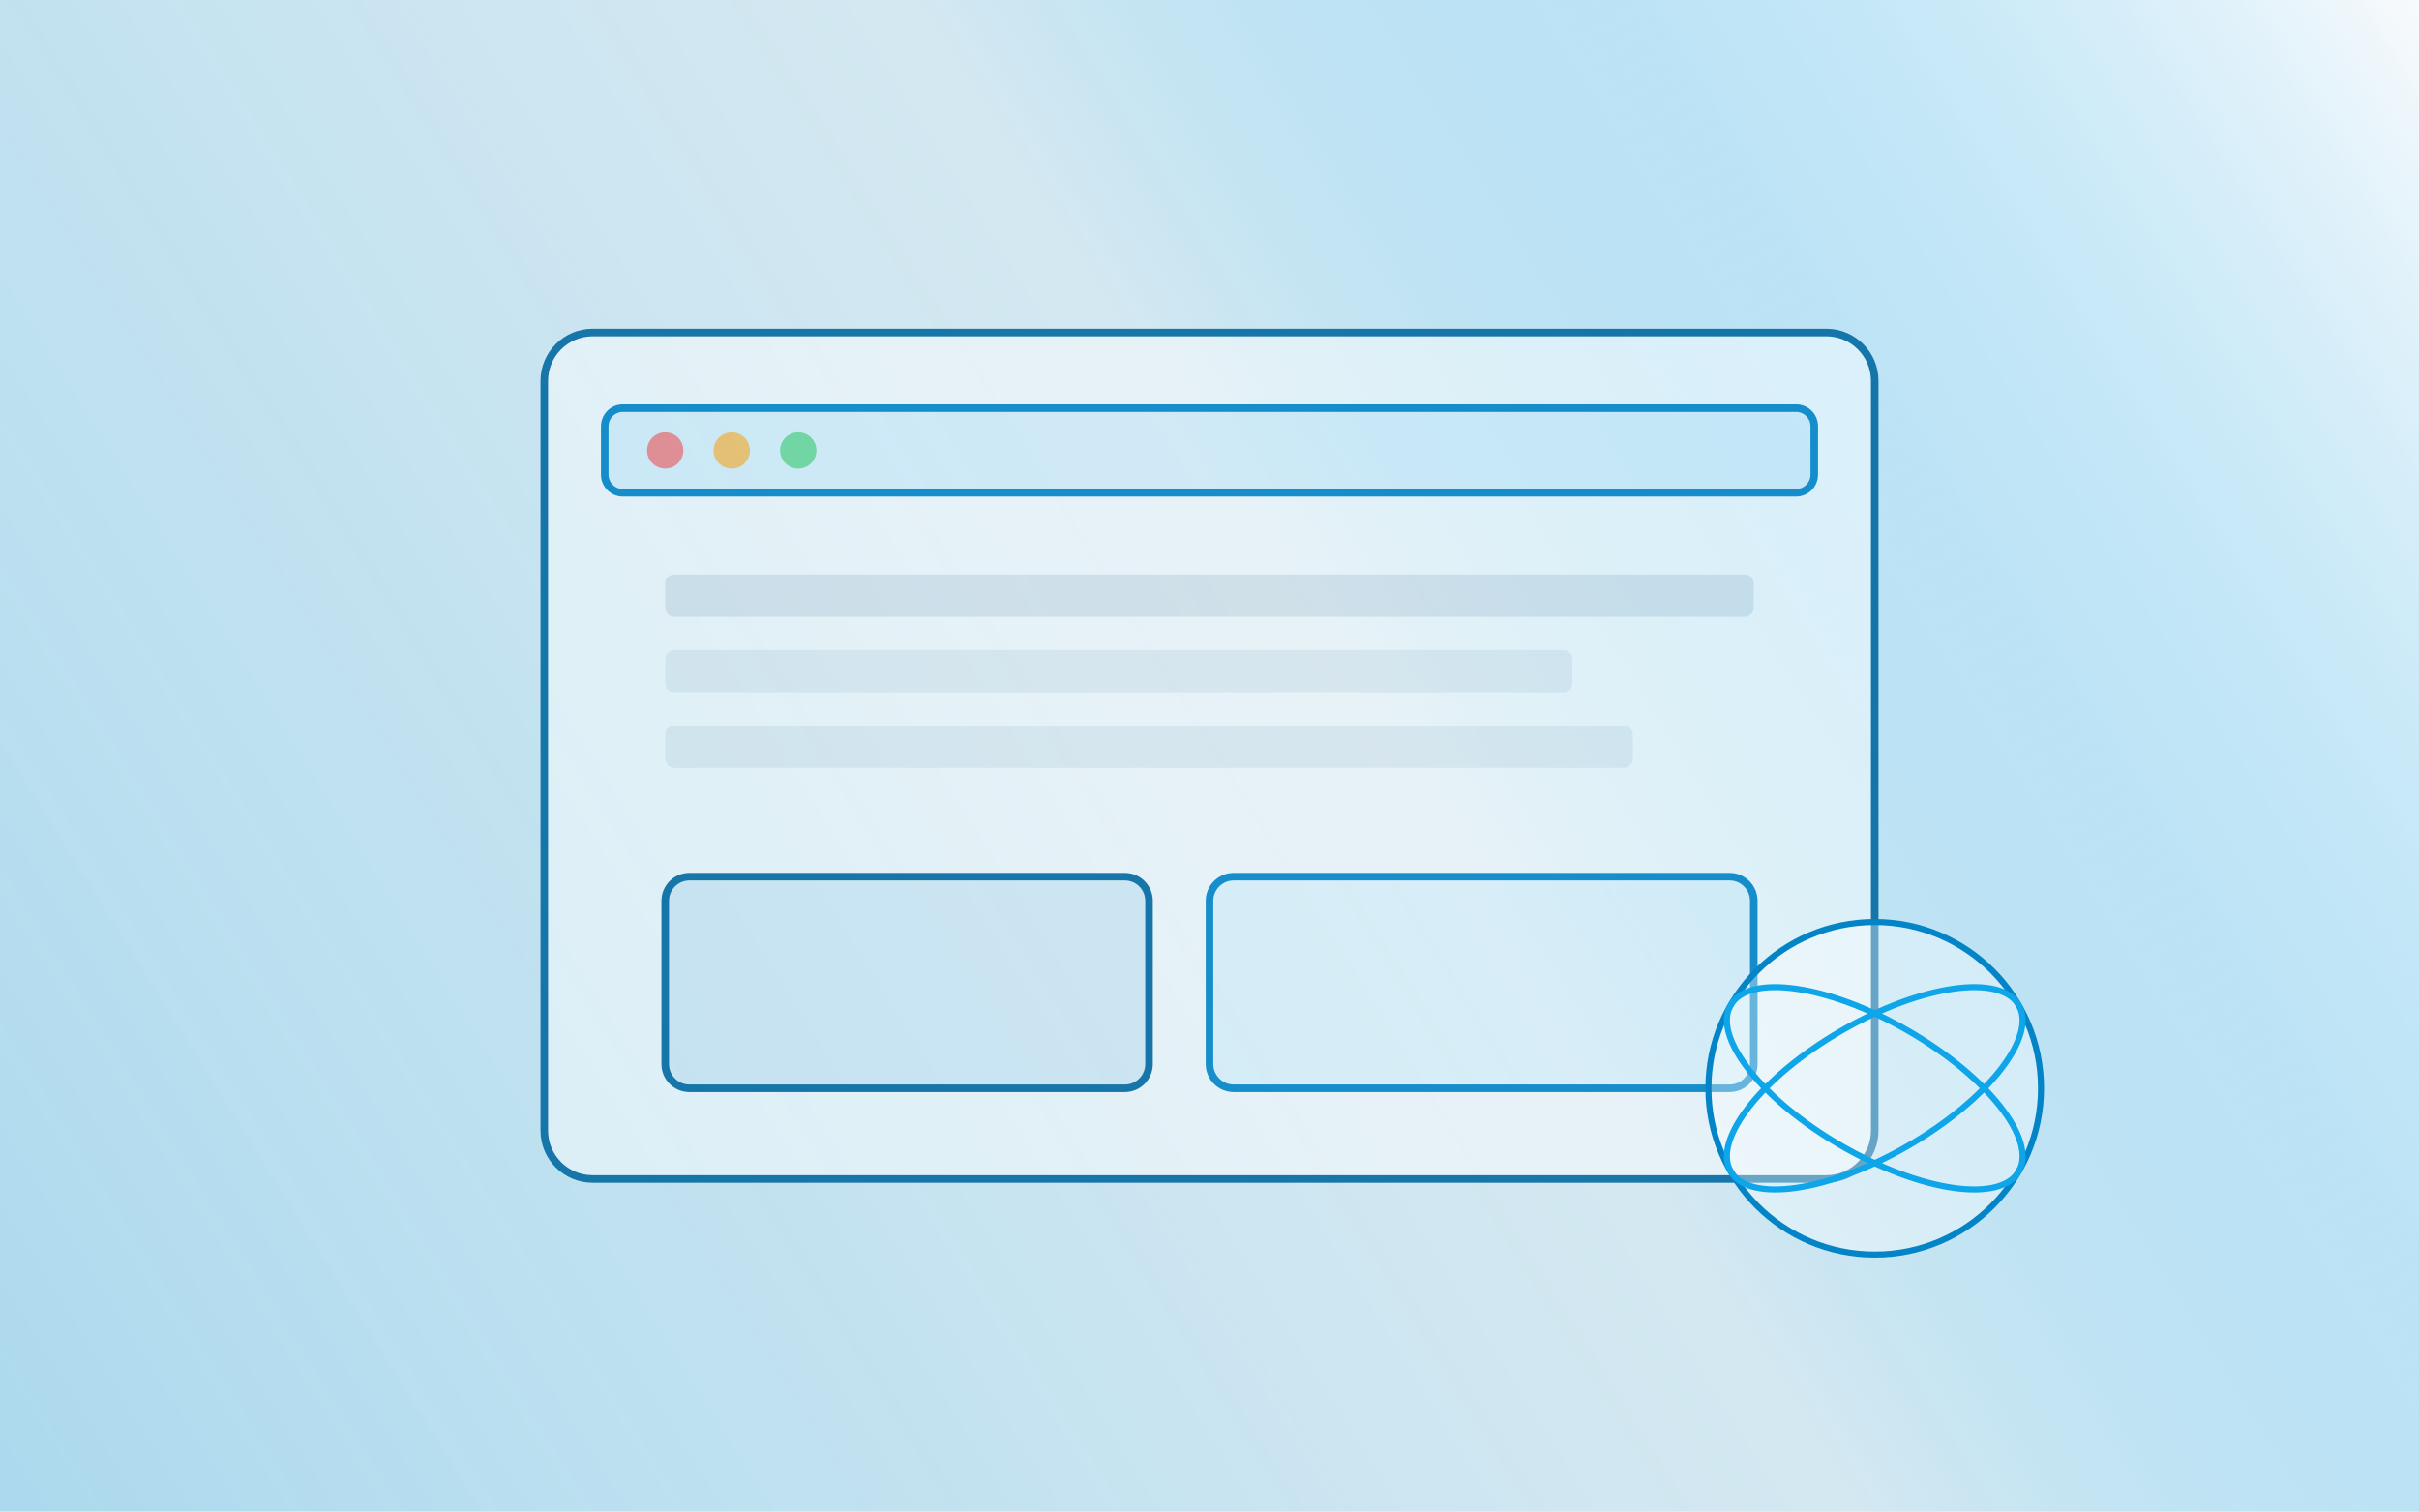
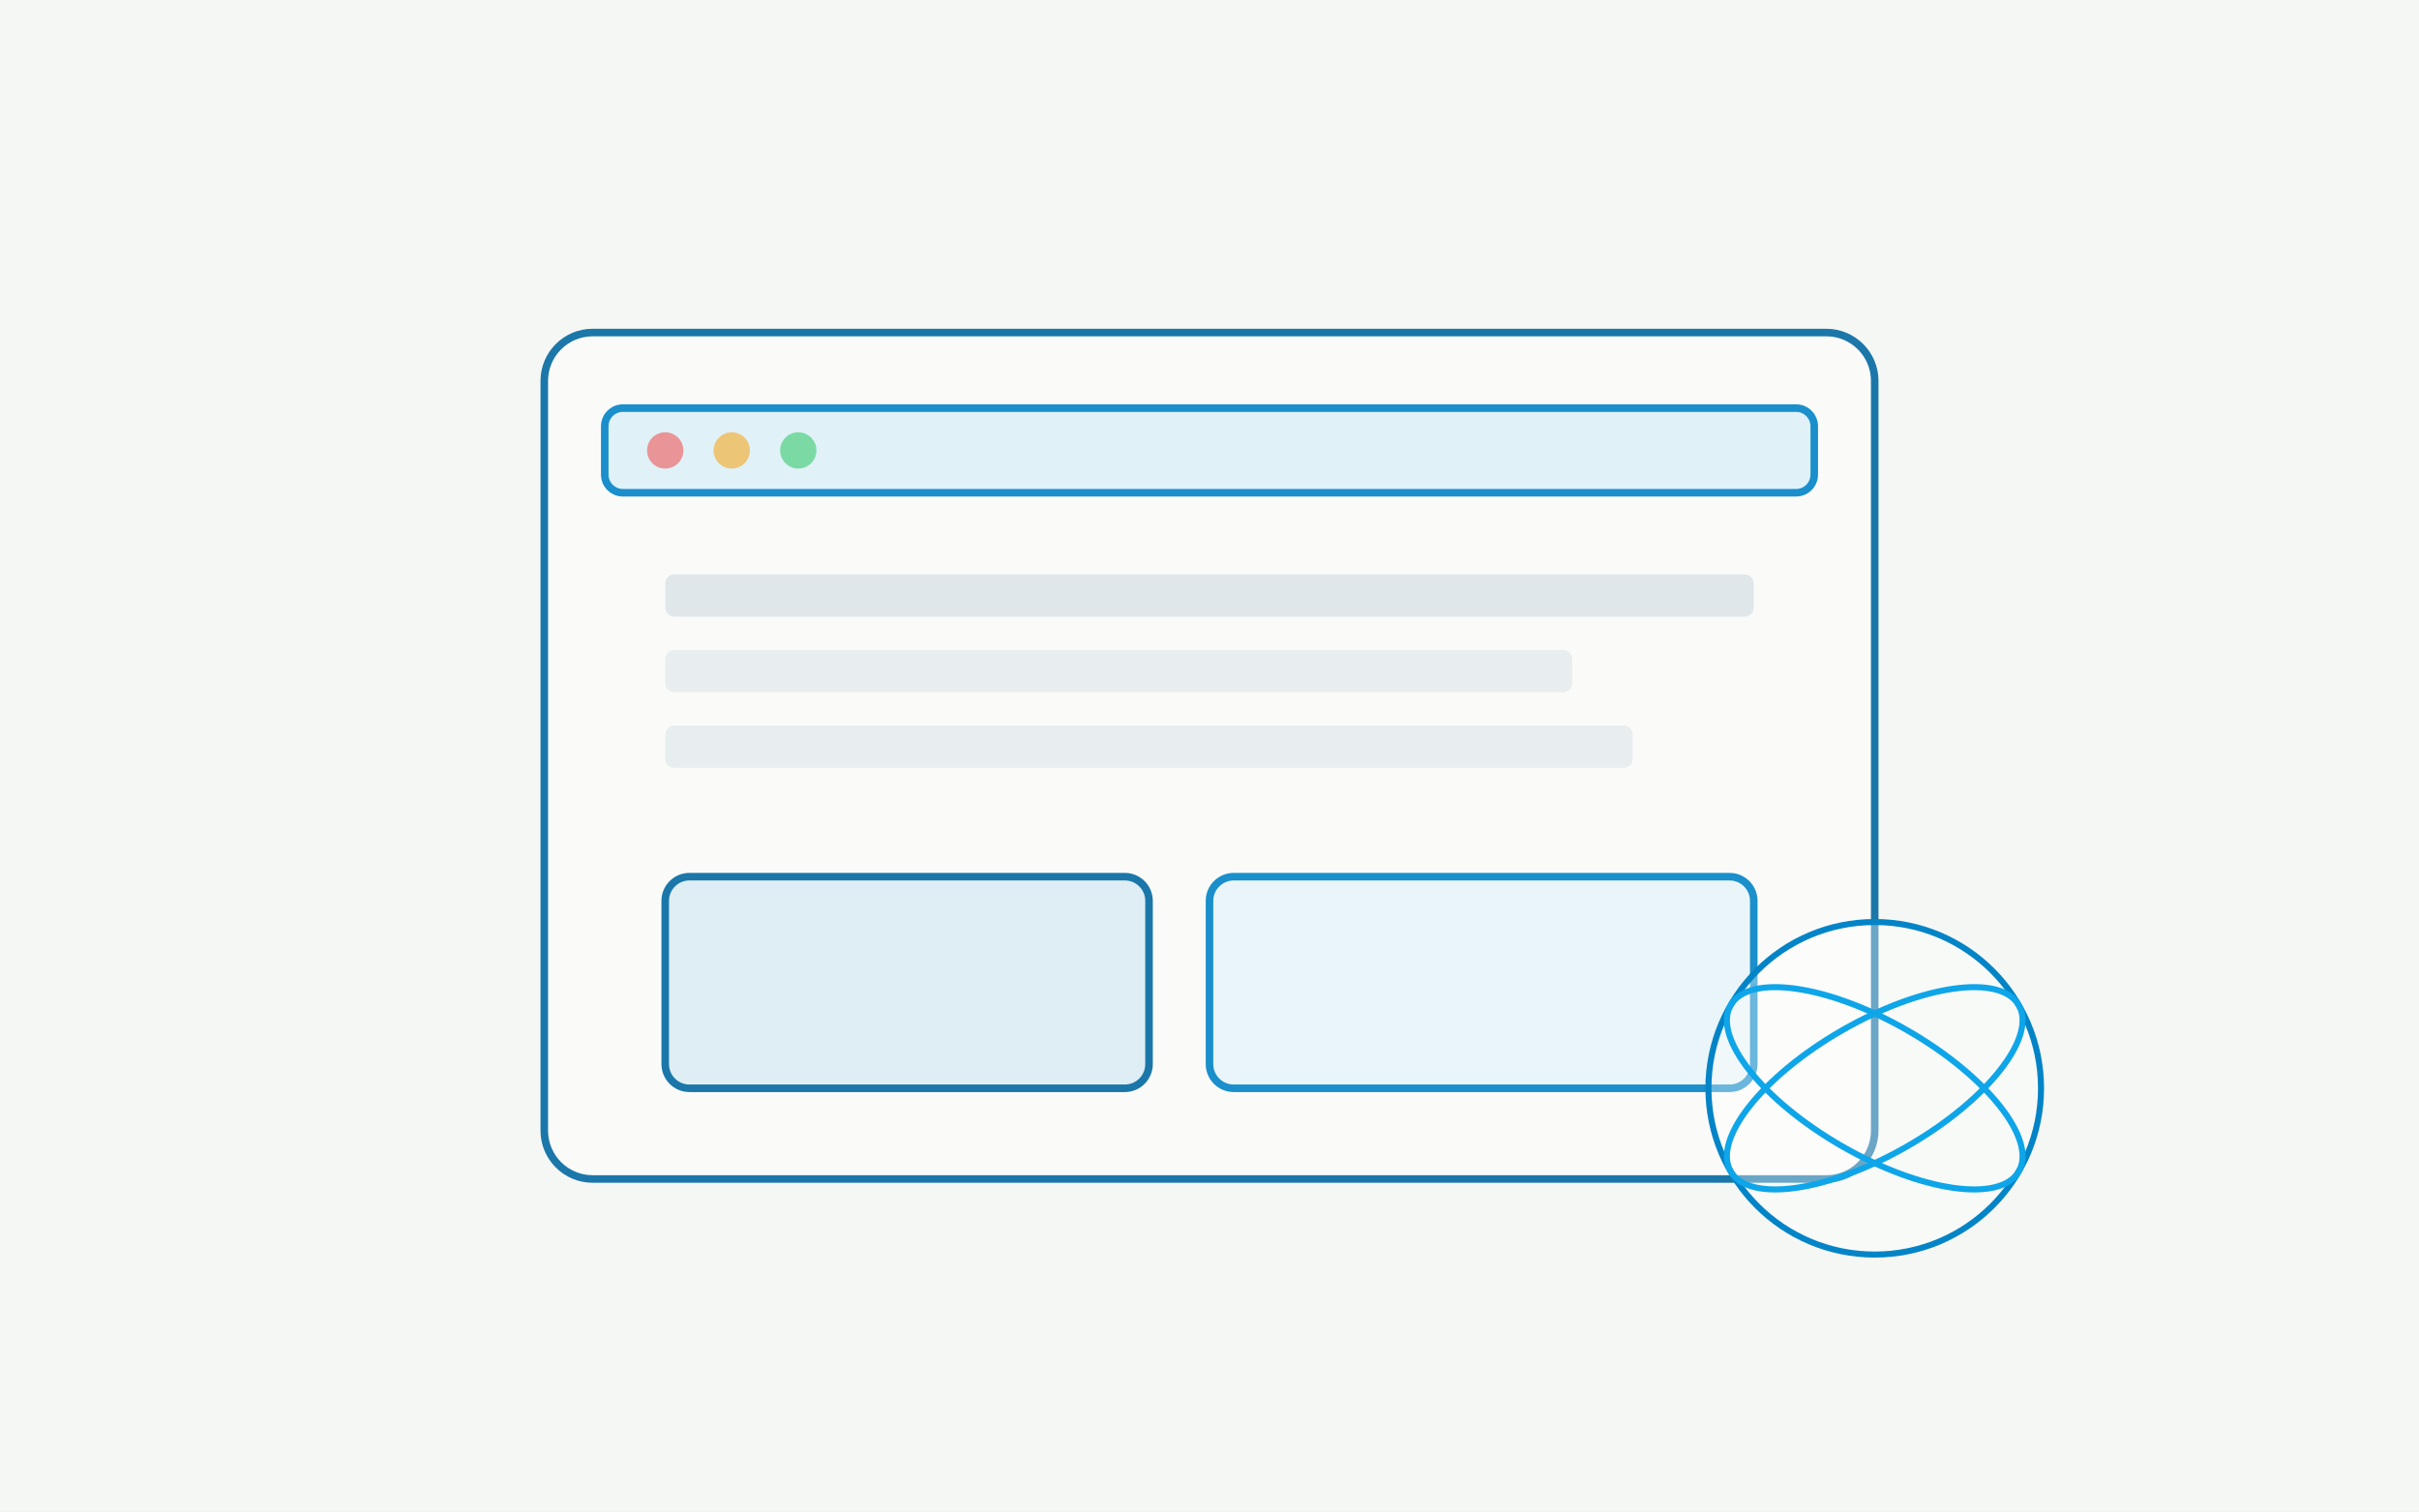
<svg xmlns="http://www.w3.org/2000/svg" viewBox="0 0 800 500" fill="none">
-   <defs>
-     <linearGradient id="g3" x1="0" y1="500" x2="800" y2="0" gradientUnits="userSpaceOnUse">
-       <stop stop-color="#0EA5E9" stop-opacity="0.3" />
-       <stop offset="0.55" stop-color="#38BDF8" stop-opacity="0.15" />
-       <stop offset="1" stop-color="#F8FAFC" />
-     </linearGradient>
-   </defs>
-   <rect width="800" height="500" fill="url(#g3)" />
+   <rect width="800" height="500" fill="#F5F7F4" />
  <g opacity="0.9" stroke="#0369A1" stroke-width="2.5">
    <rect x="180" y="110" width="440" height="280" rx="16" fill="white" fill-opacity="0.5" />
    <rect x="200" y="135" width="400" height="28" rx="6" fill="#0EA5E9" fill-opacity="0.12" stroke="#0284C7" />
    <circle cx="220" cy="149" r="6" fill="#EF4444" fill-opacity="0.6" stroke="none" />
    <circle cx="242" cy="149" r="6" fill="#F59E0B" fill-opacity="0.6" stroke="none" />
    <circle cx="264" cy="149" r="6" fill="#22C55E" fill-opacity="0.6" stroke="none" />
    <rect x="220" y="190" width="360" height="14" rx="3" fill="#0C4A6E" fill-opacity="0.12" stroke="none" />
    <rect x="220" y="215" width="300" height="14" rx="3" fill="#0C4A6E" fill-opacity="0.08" stroke="none" />
    <rect x="220" y="240" width="320" height="14" rx="3" fill="#0C4A6E" fill-opacity="0.08" stroke="none" />
    <rect x="220" y="290" width="160" height="70" rx="8" fill="#0284C7" fill-opacity="0.12" stroke="#0369A1" />
    <rect x="400" y="290" width="180" height="70" rx="8" fill="#0EA5E9" fill-opacity="0.08" stroke="#0284C7" />
  </g>
  <circle cx="620" cy="360" r="55" stroke="#0284C7" stroke-width="2" fill="white" fill-opacity="0.35" />
  <ellipse cx="620" cy="360" rx="22" ry="55" stroke="#0EA5E9" stroke-width="2" fill="none" transform="rotate(60 620 360)" />
  <ellipse cx="620" cy="360" rx="22" ry="55" stroke="#0EA5E9" stroke-width="2" fill="none" transform="rotate(-60 620 360)" />
</svg>
